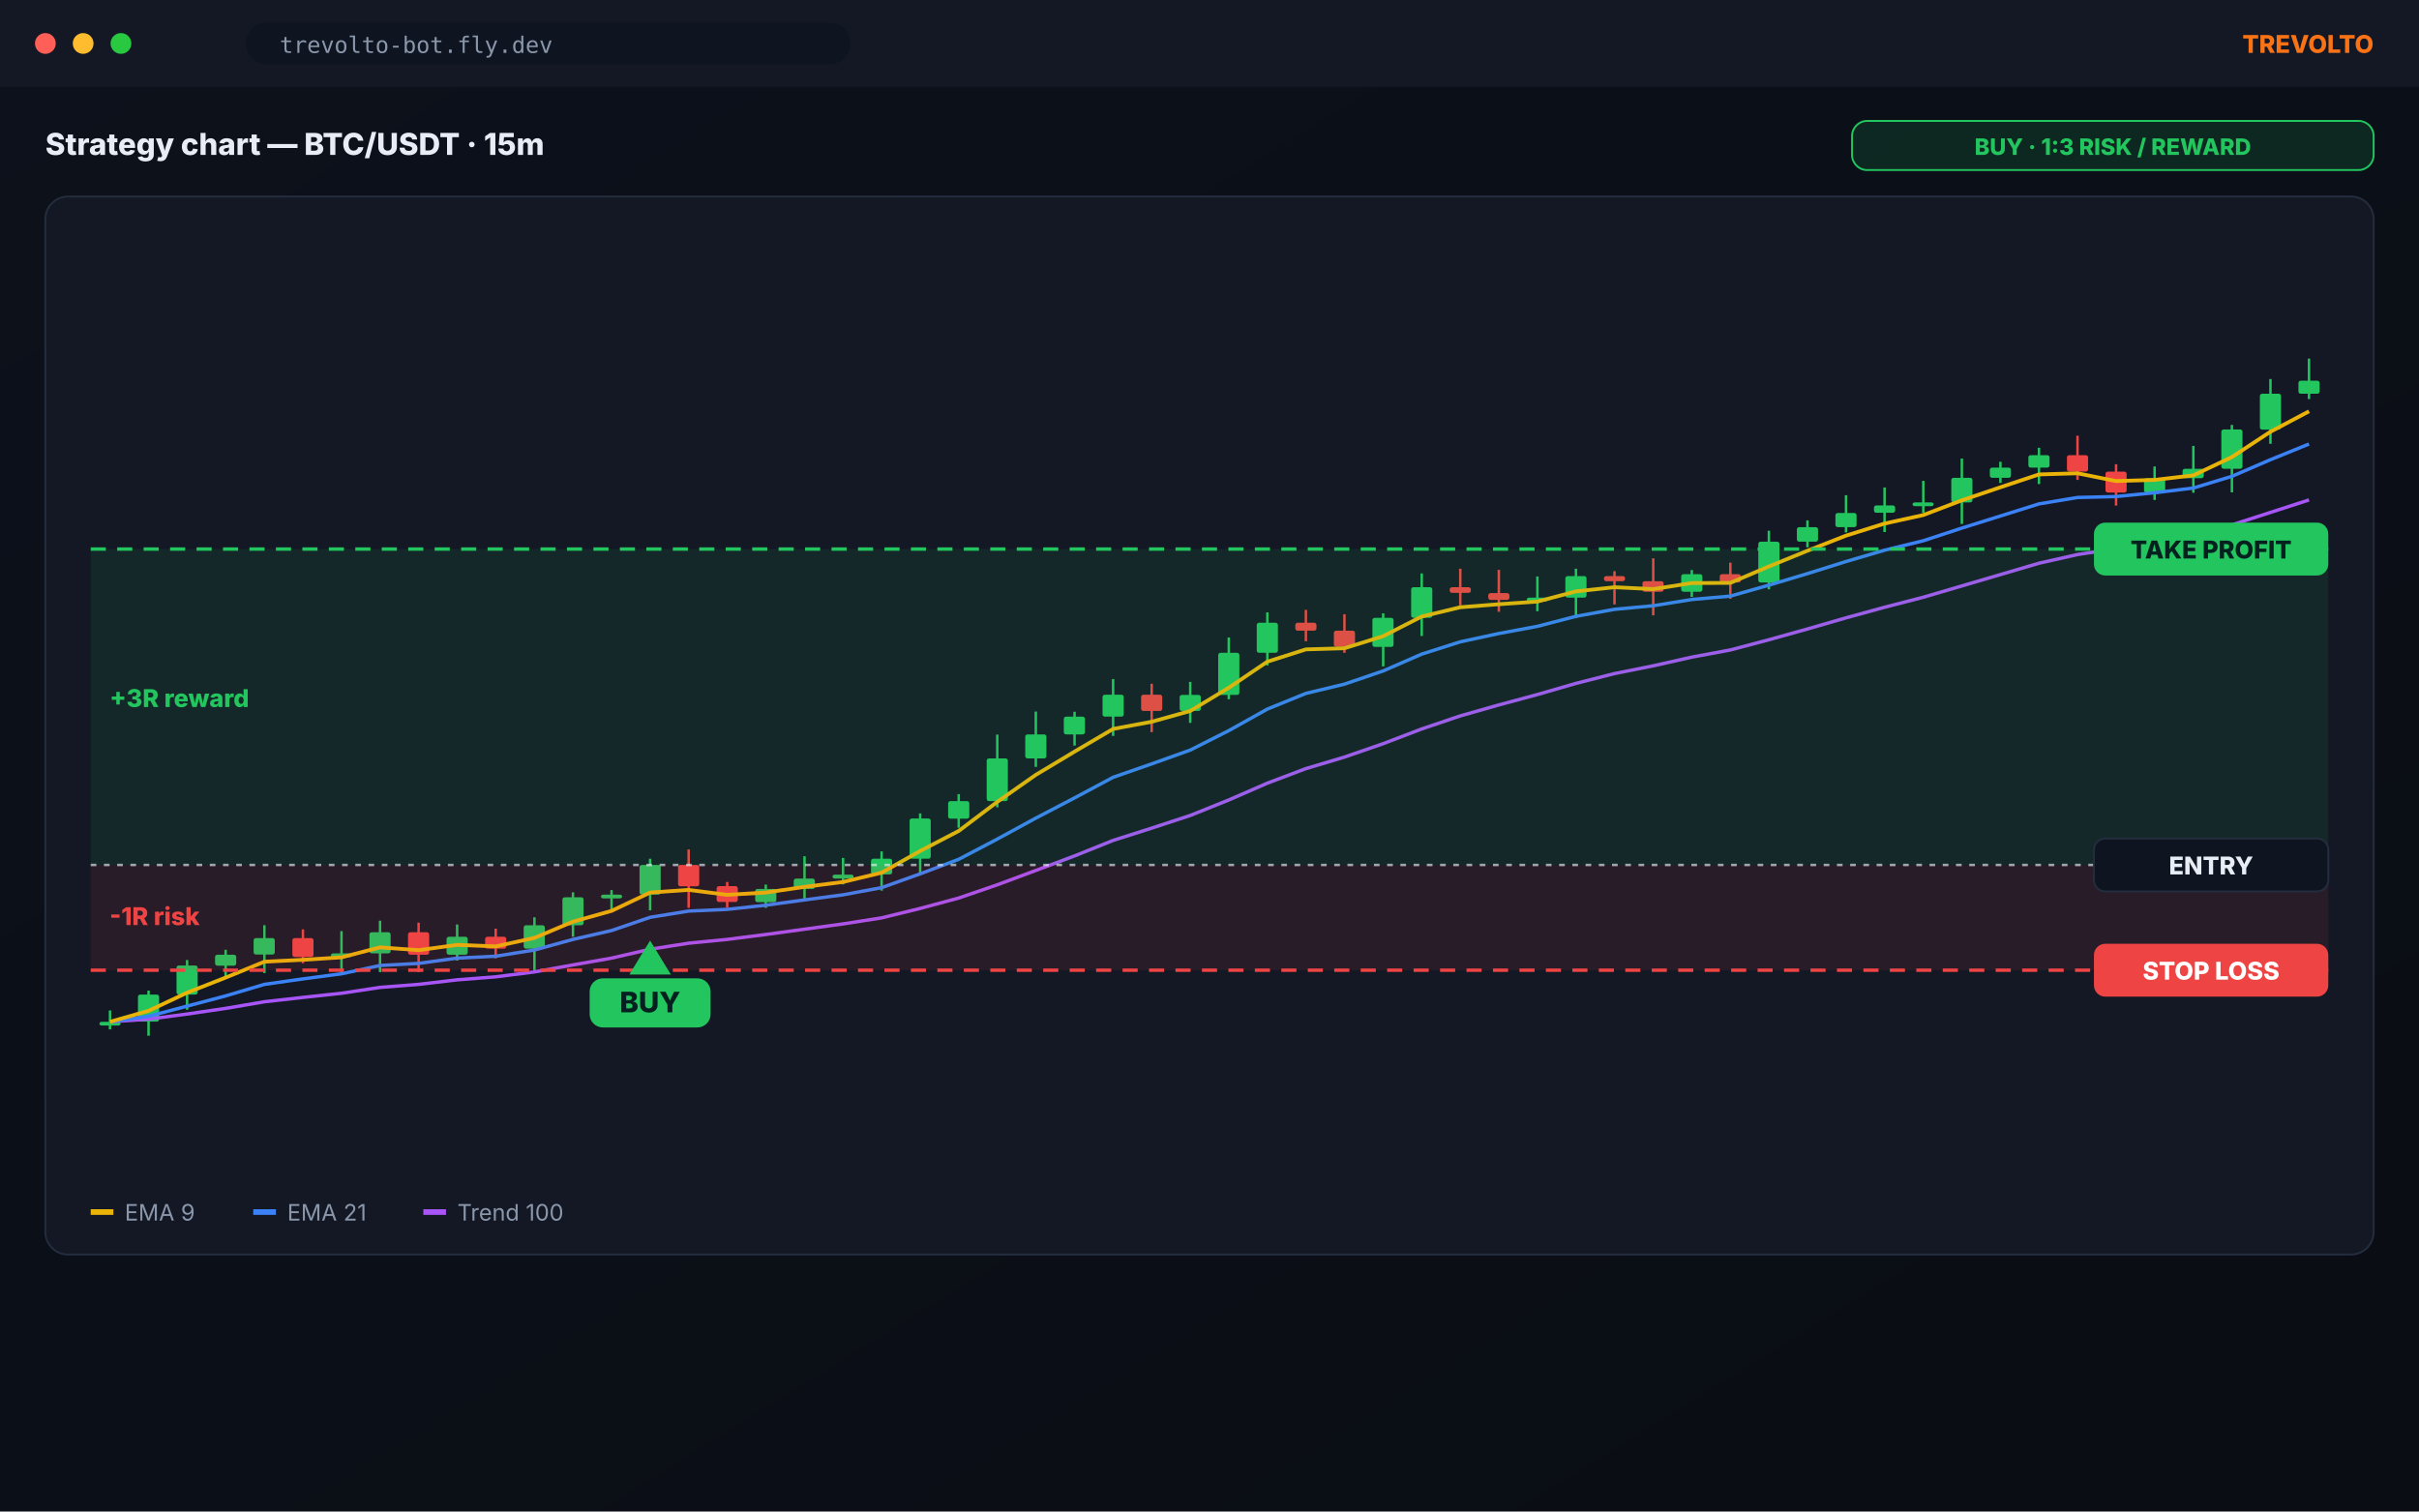
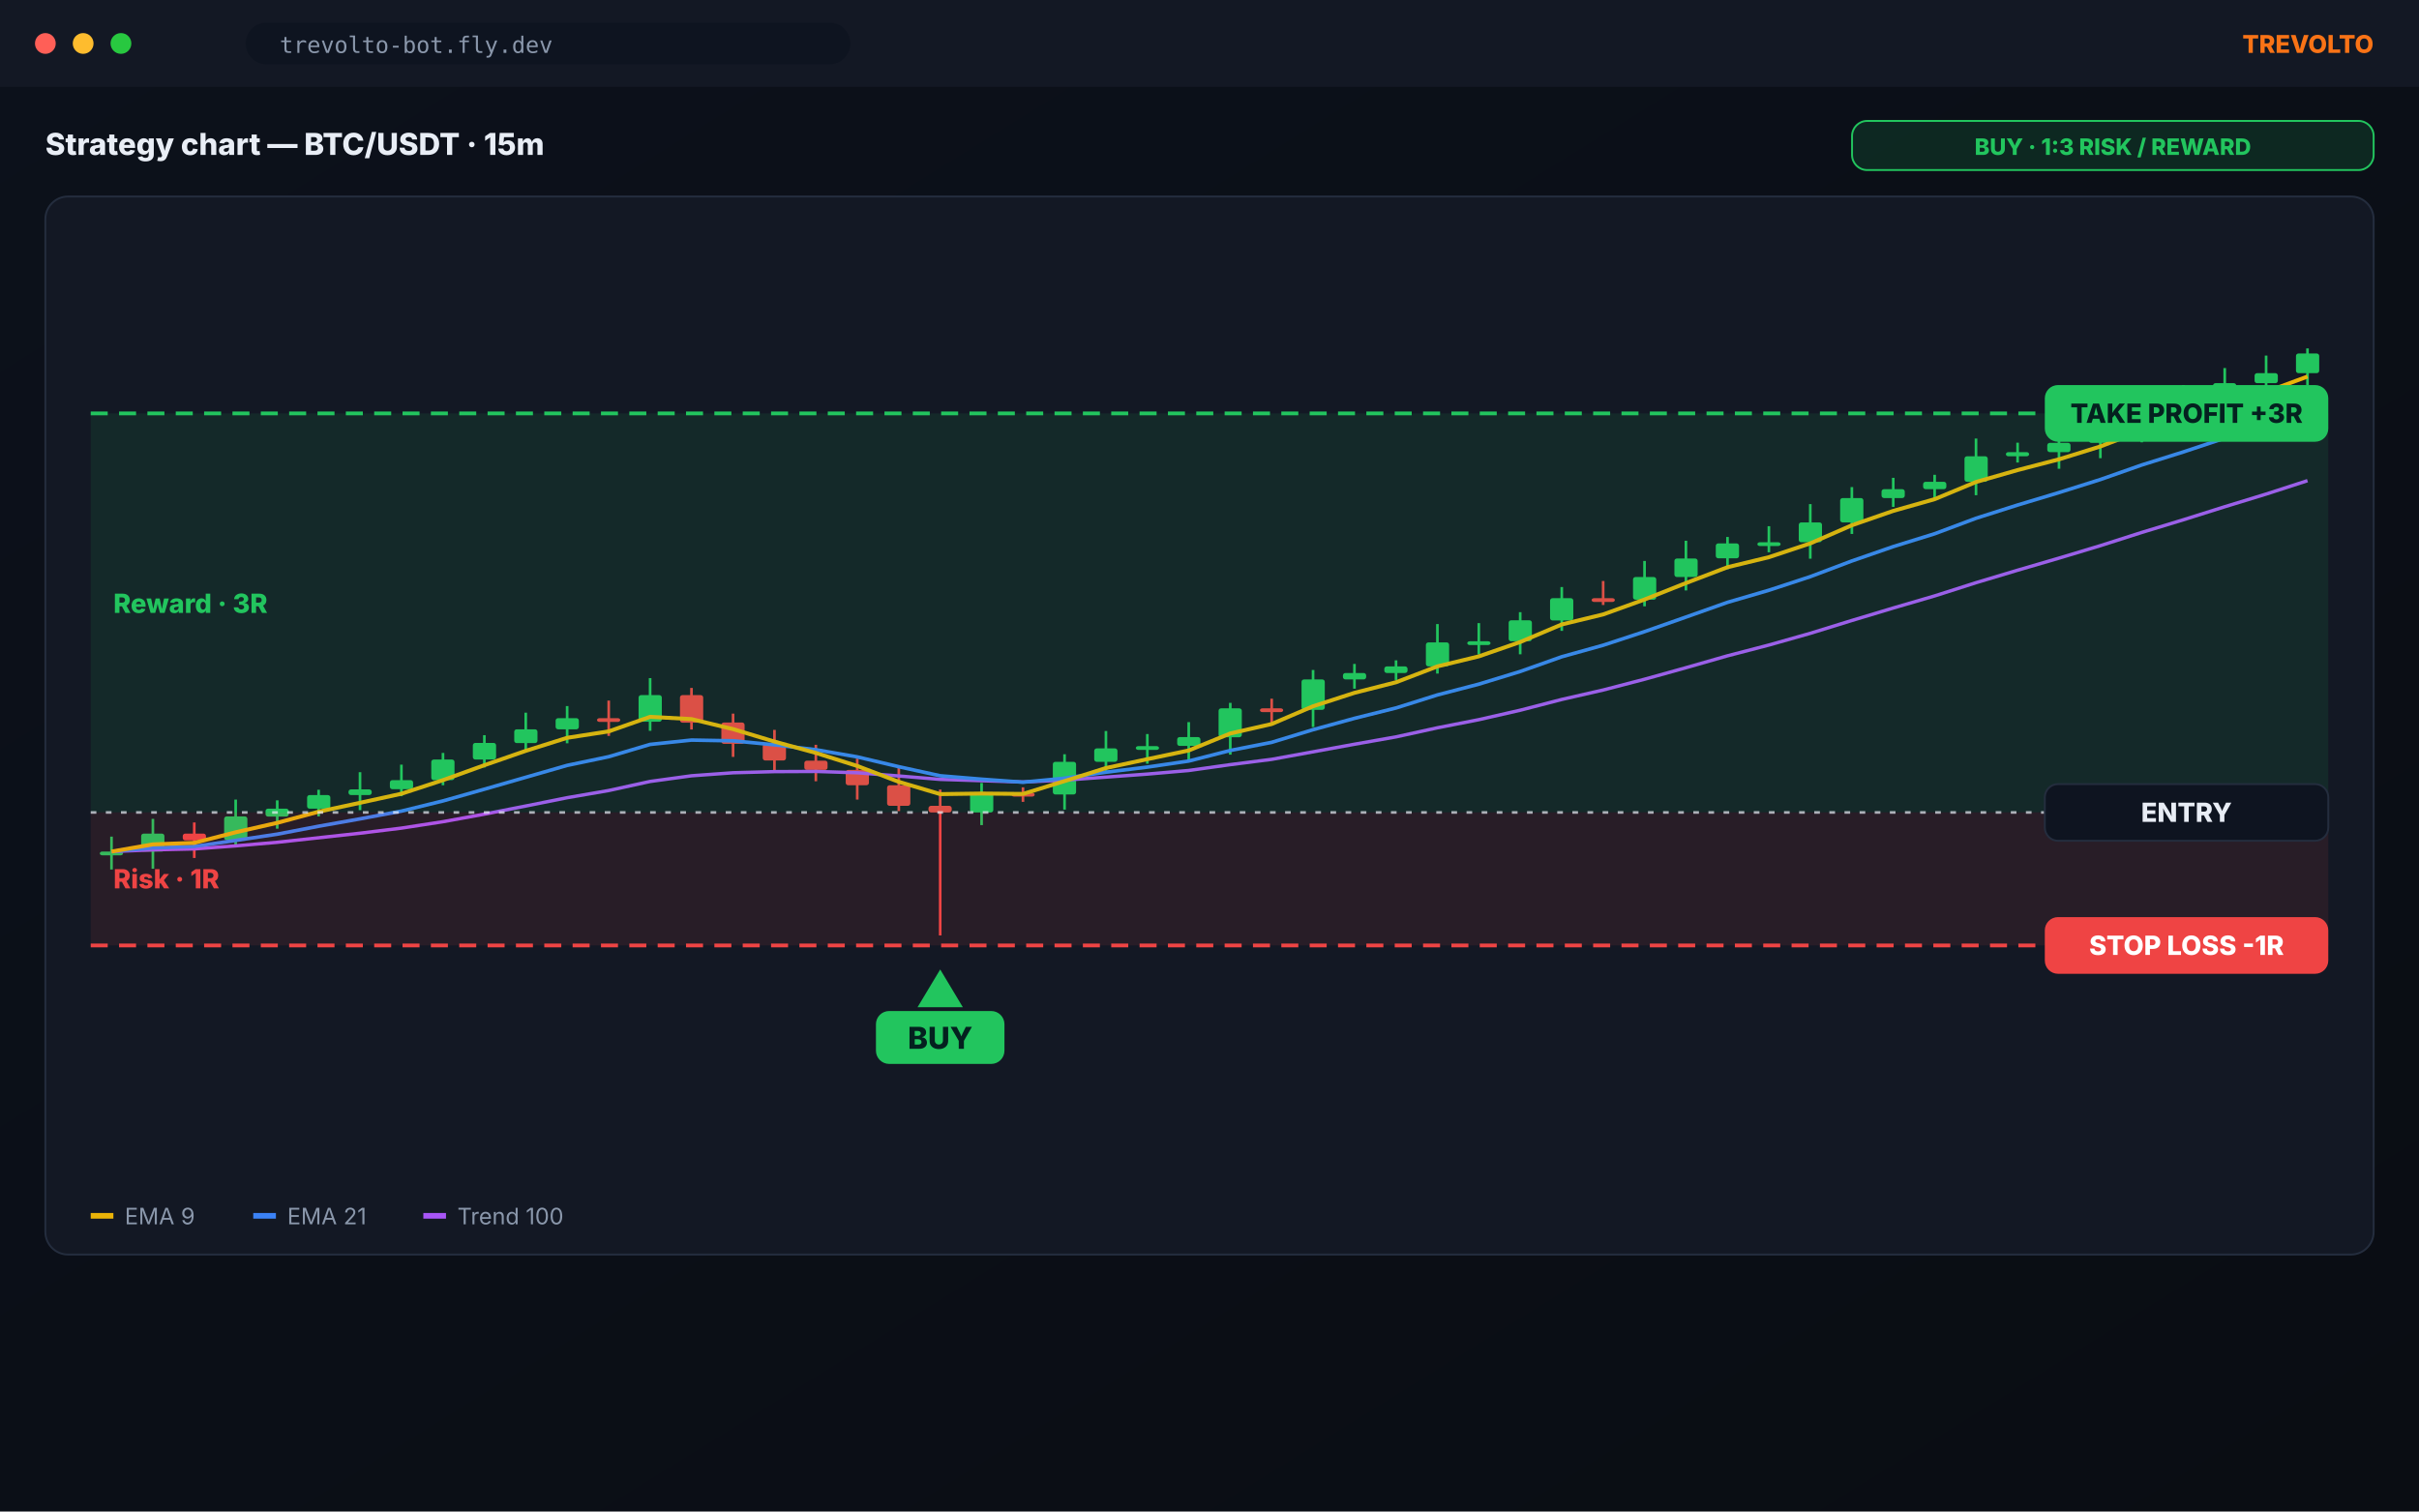
<svg xmlns="http://www.w3.org/2000/svg" viewBox="0 0 1280 800" width="1280" height="800">
  <g font-family="Inter,sans-serif">
    <defs>
      <linearGradient id="scr" x1="0" y1="0" x2="1" y2="1">
        <stop offset="0" stop-color="#0c111b" />
        <stop offset="1" stop-color="#0a0d13" />
      </linearGradient>
    </defs>
    <rect width="1280" height="800" fill="url(#scr)" />
    <rect x="0" y="0" width="1280" height="46" fill="#131824" />
    <circle cx="24" cy="23" r="5.5" fill="#ff5f57" />
    <circle cx="44" cy="23" r="5.5" fill="#febc2e" />
    <circle cx="64" cy="23" r="5.5" fill="#28c840" />
    <rect x="130" y="12" width="320" height="22" rx="11" fill="#0e1420" />
    <text x="148" y="28" font-size="12" fill="#8a97ab" font-family="ui-monospace,monospace">trevolto-bot.fly.dev</text>
    <text x="1256" y="28" font-size="13" font-weight="800" fill="#f97316" text-anchor="end">TREVOLTO</text>
    <text x="24" y="82" font-size="16" font-weight="800" fill="#e8edf5">Strategy chart — BTC/USDT · 15m</text>
    <rect x="980" y="64" width="276" height="26" rx="8" fill="rgba(34,197,94,.14)" stroke="#22c55e" />
    <text x="1118" y="82" font-size="12" font-weight="800" fill="#22c55e" text-anchor="middle">BUY · 1:3 RISK / REWARD</text>
    <rect x="24" y="104" width="1232" height="560" rx="12" fill="#131824" stroke="#242d3e" />
-     <line x1="58.2" y1="534.8" x2="58.2" y2="544.8" stroke="#22c55e" stroke-width="1.3" />
-     <rect x="52.6" y="540.8" width="11.2" height="2.0" rx="1.2" fill="#22c55e" />
-     <line x1="78.6" y1="524.3" x2="78.6" y2="548.2" stroke="#22c55e" stroke-width="1.3" />
-     <rect x="73.0" y="526.4" width="11.2" height="14.3" rx="1.2" fill="#22c55e" />
-     <line x1="99.0" y1="508.1" x2="99.0" y2="534.4" stroke="#22c55e" stroke-width="1.3" />
-     <rect x="93.4" y="511.0" width="11.2" height="15.4" rx="1.2" fill="#22c55e" />
-     <line x1="119.4" y1="502.7" x2="119.4" y2="517.1" stroke="#22c55e" stroke-width="1.3" />
-     <rect x="113.8" y="505.3" width="11.2" height="5.8" rx="1.2" fill="#22c55e" />
-     <line x1="139.9" y1="489.7" x2="139.9" y2="515.0" stroke="#22c55e" stroke-width="1.3" />
-     <rect x="134.2" y="496.5" width="11.2" height="8.7" rx="1.2" fill="#22c55e" />
-     <line x1="160.3" y1="491.9" x2="160.3" y2="509.8" stroke="#ef4444" stroke-width="1.3" />
-     <rect x="154.7" y="496.5" width="11.2" height="10.0" rx="1.2" fill="#ef4444" />
-     <line x1="180.7" y1="492.8" x2="180.7" y2="514.9" stroke="#22c55e" stroke-width="1.3" />
-     <rect x="175.1" y="504.6" width="11.2" height="2.0" rx="1.2" fill="#22c55e" />
-     <line x1="201.1" y1="487.3" x2="201.1" y2="514.5" stroke="#22c55e" stroke-width="1.3" />
-     <rect x="195.5" y="493.4" width="11.2" height="11.2" rx="1.2" fill="#22c55e" />
-     <line x1="221.5" y1="488.3" x2="221.5" y2="514.5" stroke="#ef4444" stroke-width="1.3" />
-     <rect x="215.9" y="493.4" width="11.2" height="11.9" rx="1.2" fill="#ef4444" />
-     <line x1="241.9" y1="489.3" x2="241.9" y2="508.4" stroke="#22c55e" stroke-width="1.3" />
-     <rect x="236.3" y="495.8" width="11.2" height="9.5" rx="1.2" fill="#22c55e" />
-     <line x1="262.3" y1="491.5" x2="262.3" y2="507.2" stroke="#ef4444" stroke-width="1.3" />
-     <rect x="256.7" y="495.8" width="11.2" height="6.3" rx="1.2" fill="#ef4444" />
-     <line x1="282.8" y1="485.5" x2="282.8" y2="513.5" stroke="#22c55e" stroke-width="1.3" />
-     <rect x="277.1" y="489.7" width="11.2" height="12.4" rx="1.2" fill="#22c55e" />
-     <line x1="303.2" y1="472.3" x2="303.2" y2="495.8" stroke="#22c55e" stroke-width="1.3" />
-     <rect x="297.6" y="474.9" width="11.2" height="14.8" rx="1.2" fill="#22c55e" />
-     <line x1="323.6" y1="471.1" x2="323.6" y2="481.5" stroke="#22c55e" stroke-width="1.3" />
-     <rect x="318.0" y="473.5" width="11.2" height="2.0" rx="1.2" fill="#22c55e" />
-     <line x1="344.0" y1="454.5" x2="344.0" y2="481.8" stroke="#22c55e" stroke-width="1.3" />
-     <rect x="338.4" y="457.8" width="11.2" height="15.7" rx="1.2" fill="#22c55e" />
-     <line x1="364.4" y1="449.6" x2="364.4" y2="480.5" stroke="#ef4444" stroke-width="1.3" />
-     <rect x="358.8" y="457.8" width="11.2" height="11.3" rx="1.2" fill="#ef4444" />
-     <line x1="384.8" y1="466.8" x2="384.8" y2="480.4" stroke="#ef4444" stroke-width="1.3" />
-     <rect x="379.2" y="469.0" width="11.2" height="8.4" rx="1.2" fill="#ef4444" />
-     <line x1="405.2" y1="468.2" x2="405.2" y2="480.5" stroke="#22c55e" stroke-width="1.3" />
-     <rect x="399.6" y="470.5" width="11.2" height="7.0" rx="1.2" fill="#22c55e" />
-     <line x1="425.7" y1="453.2" x2="425.7" y2="477.0" stroke="#22c55e" stroke-width="1.3" />
-     <rect x="420.0" y="465.0" width="11.2" height="5.5" rx="1.2" fill="#22c55e" />
-     <line x1="446.1" y1="454.1" x2="446.1" y2="468.1" stroke="#22c55e" stroke-width="1.3" />
-     <rect x="440.5" y="462.9" width="11.2" height="2.1" rx="1.2" fill="#22c55e" />
-     <line x1="466.5" y1="450.6" x2="466.5" y2="471.4" stroke="#22c55e" stroke-width="1.3" />
-     <rect x="460.9" y="454.5" width="11.2" height="8.3" rx="1.2" fill="#22c55e" />
-     <line x1="486.9" y1="430.5" x2="486.9" y2="462.5" stroke="#22c55e" stroke-width="1.3" />
-     <rect x="481.3" y="433.2" width="11.2" height="21.3" rx="1.2" fill="#22c55e" />
-     <line x1="507.3" y1="420.3" x2="507.3" y2="438.1" stroke="#22c55e" stroke-width="1.3" />
-     <rect x="501.7" y="424.0" width="11.2" height="9.3" rx="1.2" fill="#22c55e" />
-     <line x1="527.7" y1="388.8" x2="527.7" y2="427.3" stroke="#22c55e" stroke-width="1.3" />
-     <rect x="522.1" y="401.4" width="11.2" height="22.6" rx="1.2" fill="#22c55e" />
-     <line x1="548.1" y1="376.6" x2="548.1" y2="405.9" stroke="#22c55e" stroke-width="1.3" />
-     <rect x="542.5" y="388.7" width="11.2" height="12.7" rx="1.2" fill="#22c55e" />
-     <line x1="568.6" y1="376.7" x2="568.6" y2="394.6" stroke="#22c55e" stroke-width="1.3" />
-     <rect x="562.9" y="379.3" width="11.2" height="9.4" rx="1.2" fill="#22c55e" />
-     <line x1="589.0" y1="359.4" x2="589.0" y2="389.5" stroke="#22c55e" stroke-width="1.3" />
-     <rect x="583.4" y="367.7" width="11.2" height="11.6" rx="1.2" fill="#22c55e" />
-     <line x1="609.4" y1="361.9" x2="609.4" y2="387.5" stroke="#ef4444" stroke-width="1.3" />
-     <rect x="603.8" y="367.7" width="11.2" height="8.6" rx="1.2" fill="#ef4444" />
-     <line x1="629.8" y1="360.9" x2="629.8" y2="382.6" stroke="#22c55e" stroke-width="1.3" />
-     <rect x="624.2" y="367.8" width="11.2" height="8.5" rx="1.2" fill="#22c55e" />
-     <line x1="650.2" y1="337.4" x2="650.2" y2="370.1" stroke="#22c55e" stroke-width="1.3" />
-     <rect x="644.6" y="345.5" width="11.2" height="22.3" rx="1.2" fill="#22c55e" />
-     <line x1="670.6" y1="324.1" x2="670.6" y2="352.2" stroke="#22c55e" stroke-width="1.3" />
-     <rect x="665.0" y="329.6" width="11.2" height="15.9" rx="1.2" fill="#22c55e" />
-     <line x1="691.0" y1="322.8" x2="691.0" y2="339.4" stroke="#ef4444" stroke-width="1.3" />
-     <rect x="685.4" y="329.6" width="11.2" height="4.2" rx="1.2" fill="#ef4444" />
-     <line x1="711.4" y1="325.1" x2="711.4" y2="345.5" stroke="#ef4444" stroke-width="1.3" />
-     <rect x="705.8" y="333.8" width="11.2" height="8.5" rx="1.2" fill="#ef4444" />
-     <line x1="731.9" y1="324.6" x2="731.9" y2="352.7" stroke="#22c55e" stroke-width="1.3" />
-     <rect x="726.2" y="327.0" width="11.2" height="15.4" rx="1.2" fill="#22c55e" />
-     <line x1="752.3" y1="303.5" x2="752.3" y2="336.6" stroke="#22c55e" stroke-width="1.3" />
-     <rect x="746.7" y="310.8" width="11.2" height="16.2" rx="1.2" fill="#22c55e" />
-     <line x1="772.7" y1="301.0" x2="772.7" y2="320.4" stroke="#ef4444" stroke-width="1.3" />
-     <rect x="767.1" y="310.8" width="11.2" height="3.0" rx="1.2" fill="#ef4444" />
-     <line x1="793.1" y1="301.6" x2="793.1" y2="323.8" stroke="#ef4444" stroke-width="1.3" />
-     <rect x="787.5" y="313.9" width="11.2" height="3.6" rx="1.2" fill="#ef4444" />
-     <line x1="813.5" y1="305.1" x2="813.5" y2="323.5" stroke="#22c55e" stroke-width="1.3" />
-     <rect x="807.9" y="316.3" width="11.2" height="2.0" rx="1.2" fill="#22c55e" />
-     <line x1="833.9" y1="301.0" x2="833.9" y2="327.2" stroke="#22c55e" stroke-width="1.3" />
-     <rect x="828.3" y="304.9" width="11.2" height="11.4" rx="1.2" fill="#22c55e" />
-     <line x1="854.3" y1="302.3" x2="854.3" y2="319.9" stroke="#ef4444" stroke-width="1.3" />
-     <rect x="848.7" y="304.9" width="11.2" height="2.7" rx="1.2" fill="#ef4444" />
-     <line x1="874.8" y1="295.5" x2="874.8" y2="325.7" stroke="#ef4444" stroke-width="1.3" />
-     <rect x="869.1" y="307.6" width="11.2" height="5.6" rx="1.2" fill="#ef4444" />
-     <line x1="895.2" y1="301.7" x2="895.2" y2="315.9" stroke="#22c55e" stroke-width="1.3" />
-     <rect x="889.6" y="303.9" width="11.2" height="9.3" rx="1.2" fill="#22c55e" />
-     <line x1="915.6" y1="297.8" x2="915.6" y2="316.9" stroke="#ef4444" stroke-width="1.3" />
-     <rect x="910.0" y="303.9" width="11.2" height="4.4" rx="1.2" fill="#ef4444" />
-     <line x1="936.0" y1="280.9" x2="936.0" y2="311.9" stroke="#22c55e" stroke-width="1.3" />
-     <rect x="930.4" y="286.7" width="11.2" height="21.6" rx="1.2" fill="#22c55e" />
-     <line x1="956.4" y1="275.4" x2="956.4" y2="289.7" stroke="#22c55e" stroke-width="1.3" />
-     <rect x="950.8" y="279.0" width="11.2" height="7.7" rx="1.2" fill="#22c55e" />
-     <line x1="976.8" y1="262.1" x2="976.8" y2="281.8" stroke="#22c55e" stroke-width="1.3" />
-     <rect x="971.2" y="271.5" width="11.2" height="7.5" rx="1.2" fill="#22c55e" />
-     <line x1="997.2" y1="258.0" x2="997.2" y2="281.6" stroke="#22c55e" stroke-width="1.3" />
-     <rect x="991.6" y="267.5" width="11.2" height="3.9" rx="1.2" fill="#22c55e" />
-     <line x1="1017.7" y1="254.5" x2="1017.7" y2="271.4" stroke="#22c55e" stroke-width="1.3" />
-     <rect x="1012.0" y="265.9" width="11.2" height="2.0" rx="1.2" fill="#22c55e" />
-     <line x1="1038.1" y1="242.7" x2="1038.1" y2="277.3" stroke="#22c55e" stroke-width="1.3" />
-     <rect x="1032.5" y="252.9" width="11.2" height="13.0" rx="1.2" fill="#22c55e" />
-     <line x1="1058.5" y1="244.4" x2="1058.5" y2="255.6" stroke="#22c55e" stroke-width="1.3" />
-     <rect x="1052.9" y="247.5" width="11.2" height="5.4" rx="1.2" fill="#22c55e" />
-     <line x1="1078.9" y1="237.0" x2="1078.9" y2="256.2" stroke="#22c55e" stroke-width="1.3" />
-     <rect x="1073.3" y="240.9" width="11.2" height="6.6" rx="1.2" fill="#22c55e" />
-     <line x1="1099.3" y1="230.6" x2="1099.3" y2="254.0" stroke="#ef4444" stroke-width="1.3" />
-     <rect x="1093.7" y="240.9" width="11.2" height="8.7" rx="1.2" fill="#ef4444" />
-     <line x1="1119.7" y1="245.7" x2="1119.7" y2="267.6" stroke="#ef4444" stroke-width="1.3" />
-     <rect x="1114.1" y="249.6" width="11.2" height="11.1" rx="1.2" fill="#ef4444" />
-     <line x1="1140.1" y1="246.9" x2="1140.1" y2="264.6" stroke="#22c55e" stroke-width="1.3" />
-     <rect x="1134.5" y="253.1" width="11.2" height="7.6" rx="1.2" fill="#22c55e" />
-     <line x1="1160.6" y1="236.0" x2="1160.6" y2="260.8" stroke="#22c55e" stroke-width="1.3" />
-     <rect x="1154.9" y="248.1" width="11.2" height="5.0" rx="1.2" fill="#22c55e" />
-     <line x1="1181.0" y1="224.9" x2="1181.0" y2="260.6" stroke="#22c55e" stroke-width="1.3" />
-     <rect x="1175.4" y="227.3" width="11.2" height="20.8" rx="1.2" fill="#22c55e" />
-     <line x1="1201.4" y1="200.6" x2="1201.4" y2="234.9" stroke="#22c55e" stroke-width="1.3" />
-     <rect x="1195.8" y="208.4" width="11.2" height="19.0" rx="1.2" fill="#22c55e" />
-     <line x1="1221.8" y1="189.8" x2="1221.8" y2="211.2" stroke="#22c55e" stroke-width="1.3" />
-     <rect x="1216.2" y="201.5" width="11.2" height="6.9" rx="1.2" fill="#22c55e" />
-     <polyline points="58.2,540.8 78.6,539.4 99.0,536.7 119.4,533.7 139.9,530.2 160.3,527.9 180.7,525.7 201.1,522.6 221.5,521.0 241.9,518.6 262.3,517.0 282.8,514.4 303.2,510.7 323.6,507.1 344.0,502.4 364.4,499.2 384.8,497.2 405.2,494.6 425.7,491.8 446.1,489.0 466.5,485.8 486.9,480.8 507.3,475.3 527.7,468.3 548.1,460.7 568.6,453.0 589.0,444.8 609.4,438.3 629.8,431.6 650.2,423.4 670.6,414.5 691.0,406.8 711.4,400.7 731.9,393.6 752.3,385.8 772.7,378.9 793.1,373.1 813.5,367.6 833.9,361.7 854.3,356.5 874.8,352.4 895.2,347.8 915.6,344.0 936.0,338.6 956.4,332.9 976.8,327.0 997.2,321.4 1017.7,316.1 1038.1,310.1 1058.5,304.1 1078.9,298.1 1099.3,293.5 1119.7,290.4 1140.1,286.8 1160.6,283.1 1181.0,277.8 1201.4,271.2 1221.8,264.6" fill="none" stroke="#a855f7" stroke-width="1.8" stroke-linejoin="round" />
-     <polyline points="58.2,540.8 78.6,537.9 99.0,532.5 119.4,527.1 139.9,521.0 160.3,518.1 180.7,515.4 201.1,511.0 221.5,509.9 241.9,507.1 262.3,506.1 282.8,502.8 303.2,497.2 323.6,492.5 344.0,485.5 364.4,482.2 384.8,481.3 405.2,479.1 425.7,476.3 446.1,473.6 466.5,469.8 486.9,462.5 507.3,454.8 527.7,444.1 548.1,433.0 568.6,422.3 589.0,411.4 609.4,404.3 629.8,397.0 650.2,386.7 670.6,375.3 691.0,367.0 711.4,362.1 731.9,355.1 752.3,346.2 772.7,339.7 793.1,335.3 813.5,331.5 833.9,326.2 854.3,322.5 874.8,320.6 895.2,317.3 915.6,315.5 936.0,309.7 956.4,303.6 976.8,297.2 997.2,291.2 1017.7,286.2 1038.1,279.5 1058.5,273.1 1078.9,266.7 1099.3,263.3 1119.7,262.8 1140.1,260.8 1160.6,258.3 1181.0,252.1 1201.4,243.3 1221.8,235.0" fill="none" stroke="#3b82f6" stroke-width="1.8" stroke-linejoin="round" />
-     <polyline points="58.2,540.8 78.6,535.0 99.0,525.4 119.4,517.4 139.9,509.0 160.3,508.0 180.7,506.7 201.1,501.4 221.5,502.9 241.9,500.1 262.3,500.9 282.8,496.4 303.2,487.8 323.6,482.1 344.0,472.4 364.4,471.0 384.8,473.6 405.2,472.4 425.7,469.4 446.1,466.8 466.5,461.9 486.9,450.4 507.3,439.8 527.7,424.4 548.1,410.1 568.6,397.8 589.0,385.8 609.4,382.0 629.8,376.3 650.2,364.0 670.6,350.2 691.0,343.7 711.4,343.1 731.9,336.7 752.3,326.3 772.7,321.4 793.1,319.8 813.5,318.4 833.9,313.0 854.3,310.8 874.8,311.8 895.2,308.6 915.6,308.5 936.0,299.8 956.4,291.5 976.8,283.5 997.2,277.1 1017.7,272.6 1038.1,264.8 1058.5,257.9 1078.9,251.1 1099.3,250.5 1119.7,254.6 1140.1,254.0 1160.6,251.6 1181.0,241.9 1201.4,228.5 1221.8,217.7" fill="none" stroke="#eab308" stroke-width="2" stroke-linejoin="round" />
-     <rect x="48" y="290.6" width="1184" height="167.2" fill="#22c55e" opacity=".09" />
-     <rect x="48" y="457.8" width="1184" height="55.7" fill="#ef4444" opacity=".09" />
-     <line x1="48" y1="290.6" x2="1232" y2="290.6" stroke="#22c55e" stroke-width="1.8" stroke-dasharray="8 6" />
-     <rect x="1108.0" y="276.6" width="124" height="28" rx="6" fill="#22c55e" />
-     <text x="1170.0" y="295.6" font-size="13" font-weight="800" fill="#04211f" text-anchor="middle">TAKE PROFIT</text>
-     <line x1="48" y1="457.8" x2="1232" y2="457.8" stroke="#e8edf5" stroke-width="1.3" stroke-dasharray="3 4" opacity=".65" />
-     <rect x="1108.0" y="443.8" width="124" height="28" rx="6" fill="#0e1420" stroke="#242d3e" />
-     <text x="1170.0" y="462.8" font-size="13" font-weight="800" fill="#e8edf5" text-anchor="middle">ENTRY</text>
-     <line x1="48" y1="513.5" x2="1232" y2="513.5" stroke="#ef4444" stroke-width="1.8" stroke-dasharray="8 6" />
-     <rect x="1108.0" y="499.5" width="124" height="28" rx="6" fill="#ef4444" />
-     <text x="1170.0" y="518.5" font-size="13" font-weight="800" fill="#fff" text-anchor="middle">STOP LOSS</text>
-     <text x="58" y="374.2" font-size="13" font-weight="800" fill="#22c55e">+3R reward</text>
-     <text x="58" y="489.6" font-size="13" font-weight="800" fill="#ef4444">-1R risk</text>
-     <path d="M344.0 497.8 l-11 18 h22 z" fill="#22c55e" />
-     <rect x="312.0" y="517.8" width="64" height="26" rx="7" fill="#22c55e" />
-     <text x="344.0" y="535.8" font-size="15" font-weight="800" fill="#04211f" text-anchor="middle">BUY</text>
-     <rect x="48" y="640" width="12" height="3" fill="#eab308" />
-     <text x="66" y="646" font-size="12" fill="#8a97ab">EMA 9</text>
-     <rect x="134" y="640" width="12" height="3" fill="#3b82f6" />
-     <text x="152" y="646" font-size="12" fill="#8a97ab">EMA 21</text>
-     <rect x="224" y="640" width="12" height="3" fill="#a855f7" />
-     <text x="242" y="646" font-size="12" fill="#8a97ab">Trend 100</text>
+     <line x1="59.0" y1="442.8" x2="59.0" y2="460.2" stroke="#22c55e" stroke-width="1.4" />
+     <rect x="52.8" y="450.7" width="12.3" height="2.0" rx="1.3" fill="#22c55e" />
+     <line x1="80.9" y1="433.4" x2="80.9" y2="459.8" stroke="#22c55e" stroke-width="1.4" />
+     <rect x="74.7" y="441.2" width="12.3" height="9.5" rx="1.3" fill="#22c55e" />
+     <line x1="102.8" y1="435.3" x2="102.8" y2="454.1" stroke="#ef4444" stroke-width="1.4" />
+     <rect x="96.7" y="441.2" width="12.3" height="3.6" rx="1.3" fill="#ef4444" />
+     <line x1="124.7" y1="423.2" x2="124.7" y2="448.2" stroke="#22c55e" stroke-width="1.4" />
+     <rect x="118.6" y="432.1" width="12.3" height="12.6" rx="1.3" fill="#22c55e" />
+     <line x1="146.7" y1="423.6" x2="146.7" y2="438.6" stroke="#22c55e" stroke-width="1.4" />
+     <rect x="140.5" y="428.0" width="12.3" height="4.2" rx="1.3" fill="#22c55e" />
+     <line x1="168.6" y1="418.0" x2="168.6" y2="432.1" stroke="#22c55e" stroke-width="1.4" />
+     <rect x="162.5" y="420.8" width="12.3" height="7.2" rx="1.3" fill="#22c55e" />
+     <line x1="190.5" y1="408.7" x2="190.5" y2="428.8" stroke="#22c55e" stroke-width="1.4" />
+     <rect x="184.4" y="417.8" width="12.3" height="3.0" rx="1.3" fill="#22c55e" />
+     <line x1="212.4" y1="404.7" x2="212.4" y2="421.4" stroke="#22c55e" stroke-width="1.4" />
+     <rect x="206.3" y="412.9" width="12.3" height="4.8" rx="1.3" fill="#22c55e" />
+     <line x1="234.4" y1="398.5" x2="234.4" y2="415.6" stroke="#22c55e" stroke-width="1.4" />
+     <rect x="228.2" y="402.0" width="12.3" height="10.9" rx="1.3" fill="#22c55e" />
+     <line x1="256.3" y1="389.1" x2="256.3" y2="406.2" stroke="#22c55e" stroke-width="1.4" />
+     <rect x="250.2" y="393.2" width="12.3" height="8.8" rx="1.3" fill="#22c55e" />
+     <line x1="278.2" y1="377.2" x2="278.2" y2="397.9" stroke="#22c55e" stroke-width="1.4" />
+     <rect x="272.1" y="386.0" width="12.3" height="7.3" rx="1.3" fill="#22c55e" />
+     <line x1="300.1" y1="373.7" x2="300.1" y2="393.4" stroke="#22c55e" stroke-width="1.4" />
+     <rect x="294.0" y="380.1" width="12.3" height="5.9" rx="1.3" fill="#22c55e" />
+     <line x1="322.1" y1="370.8" x2="322.1" y2="389.5" stroke="#ef4444" stroke-width="1.4" />
+     <rect x="315.9" y="380.1" width="12.3" height="2.0" rx="1.3" fill="#ef4444" />
+     <line x1="344.0" y1="358.9" x2="344.0" y2="386.8" stroke="#22c55e" stroke-width="1.4" />
+     <rect x="337.9" y="367.9" width="12.3" height="14.1" rx="1.3" fill="#22c55e" />
+     <line x1="365.9" y1="364.1" x2="365.9" y2="386.1" stroke="#ef4444" stroke-width="1.4" />
+     <rect x="359.8" y="367.9" width="12.3" height="14.6" rx="1.3" fill="#ef4444" />
+     <line x1="387.9" y1="377.7" x2="387.9" y2="400.6" stroke="#ef4444" stroke-width="1.4" />
+     <rect x="381.7" y="382.4" width="12.3" height="11.3" rx="1.3" fill="#ef4444" />
+     <line x1="409.8" y1="386.3" x2="409.8" y2="407.6" stroke="#ef4444" stroke-width="1.4" />
+     <rect x="403.6" y="393.7" width="12.3" height="8.8" rx="1.3" fill="#ef4444" />
+     <line x1="431.7" y1="394.2" x2="431.7" y2="413.5" stroke="#ef4444" stroke-width="1.4" />
+     <rect x="425.6" y="402.6" width="12.3" height="4.9" rx="1.3" fill="#ef4444" />
+     <line x1="453.6" y1="401.5" x2="453.6" y2="423.2" stroke="#ef4444" stroke-width="1.4" />
+     <rect x="447.5" y="407.5" width="12.3" height="8.1" rx="1.3" fill="#ef4444" />
+     <line x1="475.6" y1="406.1" x2="475.6" y2="429.3" stroke="#ef4444" stroke-width="1.4" />
+     <rect x="469.4" y="415.6" width="12.3" height="10.9" rx="1.3" fill="#ef4444" />
+     <line x1="497.5" y1="417.9" x2="497.5" y2="495.1" stroke="#ef4444" stroke-width="1.4" />
+     <rect x="491.3" y="426.5" width="12.3" height="3.5" rx="1.3" fill="#ef4444" />
+     <line x1="519.4" y1="414.4" x2="519.4" y2="436.7" stroke="#22c55e" stroke-width="1.4" />
+     <rect x="513.3" y="419.6" width="12.3" height="10.4" rx="1.3" fill="#22c55e" />
+     <line x1="541.3" y1="416.7" x2="541.3" y2="424.4" stroke="#ef4444" stroke-width="1.4" />
+     <rect x="535.2" y="419.6" width="12.3" height="2.0" rx="1.3" fill="#ef4444" />
+     <line x1="563.3" y1="399.2" x2="563.3" y2="428.5" stroke="#22c55e" stroke-width="1.4" />
+     <rect x="557.1" y="403.2" width="12.3" height="17.3" rx="1.3" fill="#22c55e" />
+     <line x1="585.2" y1="386.9" x2="585.2" y2="408.3" stroke="#22c55e" stroke-width="1.4" />
+     <rect x="579.0" y="396.1" width="12.3" height="7.1" rx="1.3" fill="#22c55e" />
+     <line x1="607.1" y1="388.5" x2="607.1" y2="404.2" stroke="#22c55e" stroke-width="1.4" />
+     <rect x="601.0" y="394.9" width="12.3" height="2.0" rx="1.3" fill="#22c55e" />
+     <line x1="629.0" y1="382.2" x2="629.0" y2="403.1" stroke="#22c55e" stroke-width="1.4" />
+     <rect x="622.9" y="390.1" width="12.3" height="4.7" rx="1.3" fill="#22c55e" />
+     <line x1="651.0" y1="372.0" x2="651.0" y2="399.4" stroke="#22c55e" stroke-width="1.4" />
+     <rect x="644.8" y="374.9" width="12.3" height="15.3" rx="1.3" fill="#22c55e" />
+     <line x1="672.9" y1="369.8" x2="672.9" y2="382.6" stroke="#ef4444" stroke-width="1.4" />
+     <rect x="666.7" y="374.9" width="12.3" height="2.0" rx="1.3" fill="#ef4444" />
+     <line x1="694.8" y1="354.6" x2="694.8" y2="384.8" stroke="#22c55e" stroke-width="1.4" />
+     <rect x="688.7" y="359.6" width="12.3" height="16.1" rx="1.3" fill="#22c55e" />
+     <line x1="716.7" y1="351.4" x2="716.7" y2="364.5" stroke="#22c55e" stroke-width="1.4" />
+     <rect x="710.6" y="356.2" width="12.3" height="3.4" rx="1.3" fill="#22c55e" />
+     <line x1="738.7" y1="349.5" x2="738.7" y2="359.9" stroke="#22c55e" stroke-width="1.4" />
+     <rect x="732.5" y="352.7" width="12.3" height="3.5" rx="1.3" fill="#22c55e" />
+     <line x1="760.6" y1="330.3" x2="760.6" y2="356.5" stroke="#22c55e" stroke-width="1.4" />
+     <rect x="754.5" y="340.0" width="12.3" height="12.7" rx="1.3" fill="#22c55e" />
+     <line x1="782.5" y1="329.8" x2="782.5" y2="346.4" stroke="#22c55e" stroke-width="1.4" />
+     <rect x="776.4" y="339.4" width="12.3" height="2.0" rx="1.3" fill="#22c55e" />
+     <line x1="804.4" y1="324.0" x2="804.4" y2="346.3" stroke="#22c55e" stroke-width="1.4" />
+     <rect x="798.3" y="328.3" width="12.3" height="11.1" rx="1.3" fill="#22c55e" />
+     <line x1="826.4" y1="310.7" x2="826.4" y2="333.9" stroke="#22c55e" stroke-width="1.4" />
+     <rect x="820.2" y="316.6" width="12.3" height="11.8" rx="1.3" fill="#22c55e" />
+     <line x1="848.3" y1="307.5" x2="848.3" y2="320.2" stroke="#ef4444" stroke-width="1.4" />
+     <rect x="842.2" y="316.6" width="12.3" height="2.0" rx="1.3" fill="#ef4444" />
+     <line x1="870.2" y1="296.9" x2="870.2" y2="320.9" stroke="#22c55e" stroke-width="1.4" />
+     <rect x="864.1" y="305.4" width="12.3" height="12.0" rx="1.3" fill="#22c55e" />
+     <line x1="892.1" y1="286.2" x2="892.1" y2="312.5" stroke="#22c55e" stroke-width="1.4" />
+     <rect x="886.0" y="295.6" width="12.3" height="9.8" rx="1.3" fill="#22c55e" />
+     <line x1="914.1" y1="284.2" x2="914.1" y2="301.3" stroke="#22c55e" stroke-width="1.4" />
+     <rect x="907.9" y="287.6" width="12.3" height="7.9" rx="1.3" fill="#22c55e" />
+     <line x1="936.0" y1="278.5" x2="936.0" y2="292.3" stroke="#22c55e" stroke-width="1.4" />
+     <rect x="929.9" y="287.0" width="12.3" height="2.0" rx="1.3" fill="#22c55e" />
+     <line x1="957.9" y1="266.8" x2="957.9" y2="295.7" stroke="#22c55e" stroke-width="1.4" />
+     <rect x="951.8" y="276.5" width="12.3" height="10.5" rx="1.3" fill="#22c55e" />
+     <line x1="979.9" y1="257.8" x2="979.9" y2="282.6" stroke="#22c55e" stroke-width="1.4" />
+     <rect x="973.7" y="263.6" width="12.3" height="12.9" rx="1.3" fill="#22c55e" />
+     <line x1="1001.8" y1="252.9" x2="1001.8" y2="268.3" stroke="#22c55e" stroke-width="1.4" />
+     <rect x="995.6" y="258.9" width="12.3" height="4.7" rx="1.3" fill="#22c55e" />
+     <line x1="1023.7" y1="251.3" x2="1023.7" y2="264.2" stroke="#22c55e" stroke-width="1.4" />
+     <rect x="1017.6" y="255.0" width="12.3" height="3.9" rx="1.3" fill="#22c55e" />
+     <line x1="1045.6" y1="232.1" x2="1045.6" y2="262.1" stroke="#22c55e" stroke-width="1.4" />
+     <rect x="1039.5" y="241.5" width="12.3" height="13.5" rx="1.3" fill="#22c55e" />
+     <line x1="1067.6" y1="234.3" x2="1067.6" y2="244.8" stroke="#22c55e" stroke-width="1.4" />
+     <rect x="1061.4" y="239.3" width="12.3" height="2.2" rx="1.3" fill="#22c55e" />
+     <line x1="1089.5" y1="226.3" x2="1089.5" y2="248.1" stroke="#22c55e" stroke-width="1.4" />
+     <rect x="1083.3" y="234.4" width="12.3" height="4.9" rx="1.3" fill="#22c55e" />
+     <line x1="1111.4" y1="218.0" x2="1111.4" y2="242.5" stroke="#22c55e" stroke-width="1.4" />
+     <rect x="1105.3" y="226.1" width="12.3" height="8.3" rx="1.3" fill="#22c55e" />
+     <line x1="1133.3" y1="208.0" x2="1133.3" y2="234.1" stroke="#22c55e" stroke-width="1.4" />
+     <rect x="1127.2" y="215.3" width="12.3" height="10.9" rx="1.3" fill="#22c55e" />
+     <line x1="1155.3" y1="203.8" x2="1155.3" y2="219.9" stroke="#22c55e" stroke-width="1.4" />
+     <rect x="1149.1" y="211.4" width="12.3" height="3.8" rx="1.3" fill="#22c55e" />
+     <line x1="1177.2" y1="194.8" x2="1177.2" y2="218.9" stroke="#22c55e" stroke-width="1.4" />
+     <rect x="1171.0" y="202.8" width="12.3" height="8.6" rx="1.3" fill="#22c55e" />
+     <line x1="1199.1" y1="188.2" x2="1199.1" y2="210.0" stroke="#22c55e" stroke-width="1.4" />
+     <rect x="1193.0" y="197.5" width="12.3" height="5.3" rx="1.3" fill="#22c55e" />
+     <line x1="1221.0" y1="184.4" x2="1221.0" y2="204.0" stroke="#22c55e" stroke-width="1.4" />
+     <rect x="1214.9" y="187.1" width="12.3" height="10.4" rx="1.3" fill="#22c55e" />
+     <polyline points="59.0,450.7 80.9,449.8 102.8,449.3 124.7,447.7 146.7,445.8 168.6,443.4 190.5,441.0 212.4,438.3 234.4,434.9 256.3,430.9 278.2,426.6 300.1,422.2 322.1,418.4 344.0,413.6 365.9,410.6 387.9,409.0 409.8,408.4 431.7,408.3 453.6,409.0 475.6,410.7 497.5,412.5 519.4,413.2 541.3,413.9 563.3,412.9 585.2,411.3 607.1,409.7 629.0,407.8 651.0,404.7 672.9,401.9 694.8,397.9 716.7,393.9 738.7,390.0 760.6,385.2 782.5,380.9 804.4,375.9 826.4,370.2 848.3,365.2 870.2,359.5 892.1,353.4 914.1,347.1 936.0,341.4 957.9,335.2 979.9,328.4 1001.8,321.8 1023.7,315.4 1045.6,308.4 1067.6,301.8 1089.5,295.4 1111.4,288.8 1133.3,281.8 1155.3,275.1 1177.2,268.2 1199.1,261.5 1221.0,254.4" fill="none" stroke="#a855f7" stroke-width="1.8" stroke-linejoin="round" />
+     <polyline points="59.0,450.7 80.9,448.8 102.8,448.0 124.7,444.8 146.7,441.5 168.6,437.3 190.5,433.4 212.4,429.3 234.4,423.9 256.3,417.7 278.2,411.4 300.1,405.1 322.1,400.5 344.0,394.0 365.9,391.7 387.9,392.1 409.8,394.2 431.7,396.8 453.6,400.6 475.6,405.8 497.5,410.6 519.4,412.4 541.3,414.0 563.3,411.9 585.2,408.7 607.1,406.0 629.0,402.8 651.0,397.2 672.9,392.9 694.8,386.2 716.7,380.2 738.7,374.7 760.6,367.8 782.5,362.1 804.4,355.4 826.4,347.6 848.3,341.5 870.2,334.3 892.1,326.6 914.1,318.8 936.0,312.4 957.9,305.2 979.9,296.9 1001.8,289.3 1023.7,282.5 1045.6,274.3 1067.6,267.3 1089.5,260.7 1111.4,253.8 1133.3,246.1 1155.3,239.2 1177.2,231.9 1199.1,225.0 1221.0,217.4" fill="none" stroke="#3b82f6" stroke-width="1.9" stroke-linejoin="round" />
+     <polyline points="59.0,450.7 80.9,446.9 102.8,446.1 124.7,440.5 146.7,435.5 168.6,429.6 190.5,424.9 212.4,420.1 234.4,412.9 256.3,405.0 278.2,397.4 300.1,390.5 322.1,387.1 344.0,379.4 365.9,380.6 387.9,385.9 409.8,392.5 431.7,398.5 453.6,405.4 475.6,413.8 497.5,420.3 519.4,420.0 541.3,420.2 563.3,413.4 585.2,406.5 607.1,401.8 629.0,397.2 651.0,388.2 672.9,383.2 694.8,373.8 716.7,366.7 738.7,361.1 760.6,352.7 782.5,347.4 804.4,339.8 826.4,330.5 848.3,325.2 870.2,317.3 892.1,308.6 914.1,300.2 936.0,294.9 957.9,287.6 979.9,278.0 1001.8,270.4 1023.7,264.2 1045.6,255.1 1067.6,248.8 1089.5,243.1 1111.4,236.3 1133.3,227.9 1155.3,221.3 1177.2,213.9 1199.1,207.4 1221.0,199.3" fill="none" stroke="#eab308" stroke-width="2.1" stroke-linejoin="round" />
+     <rect x="48" y="218.8" width="1184" height="211.2" fill="#22c55e" opacity=".10" />
+     <rect x="48" y="430.0" width="1184" height="70.4" fill="#ef4444" opacity=".10" />
+     <line x1="48" y1="218.8" x2="1232" y2="218.8" stroke="#22c55e" stroke-width="2" stroke-dasharray="9 6" />
+     <rect x="1082.0" y="203.8" width="150" height="30" rx="7" fill="#22c55e" />
+     <text x="1157.0" y="223.8" font-size="14" font-weight="800" fill="#04211f" text-anchor="middle">TAKE PROFIT  +3R</text>
+     <line x1="48" y1="430.0" x2="1232" y2="430.0" stroke="#e8edf5" stroke-width="1.4" stroke-dasharray="3 5" opacity=".7" />
+     <rect x="1082.0" y="415.0" width="150" height="30" rx="7" fill="#0e1420" stroke="#242d3e" />
+     <text x="1157.0" y="435.0" font-size="14" font-weight="800" fill="#e8edf5" text-anchor="middle">ENTRY</text>
+     <line x1="48" y1="500.4" x2="1232" y2="500.4" stroke="#ef4444" stroke-width="2" stroke-dasharray="9 6" />
+     <rect x="1082.0" y="485.4" width="150" height="30" rx="7" fill="#ef4444" />
+     <text x="1157.0" y="505.4" font-size="14" font-weight="800" fill="#fff" text-anchor="middle">STOP LOSS  -1R</text>
+     <text x="60" y="324.4" font-size="14" font-weight="800" fill="#22c55e">Reward · 3R</text>
+     <text x="60" y="470.2" font-size="14" font-weight="800" fill="#ef4444">Risk · 1R</text>
+     <path d="M497.5 513.1 l-12 20 h24 z" fill="#22c55e" />
+     <rect x="463.5" y="535.1" width="68" height="28" rx="7" fill="#22c55e" />
+     <text x="497.5" y="555.1" font-size="16" font-weight="800" fill="#04211f" text-anchor="middle">BUY</text>
+     <rect x="48" y="642" width="12" height="3" fill="#eab308" />
+     <text x="66" y="648" font-size="12" fill="#8a97ab">EMA 9</text>
+     <rect x="134" y="642" width="12" height="3" fill="#3b82f6" />
+     <text x="152" y="648" font-size="12" fill="#8a97ab">EMA 21</text>
+     <rect x="224" y="642" width="12" height="3" fill="#a855f7" />
+     <text x="242" y="648" font-size="12" fill="#8a97ab">Trend 100</text>
  </g>
</svg>
